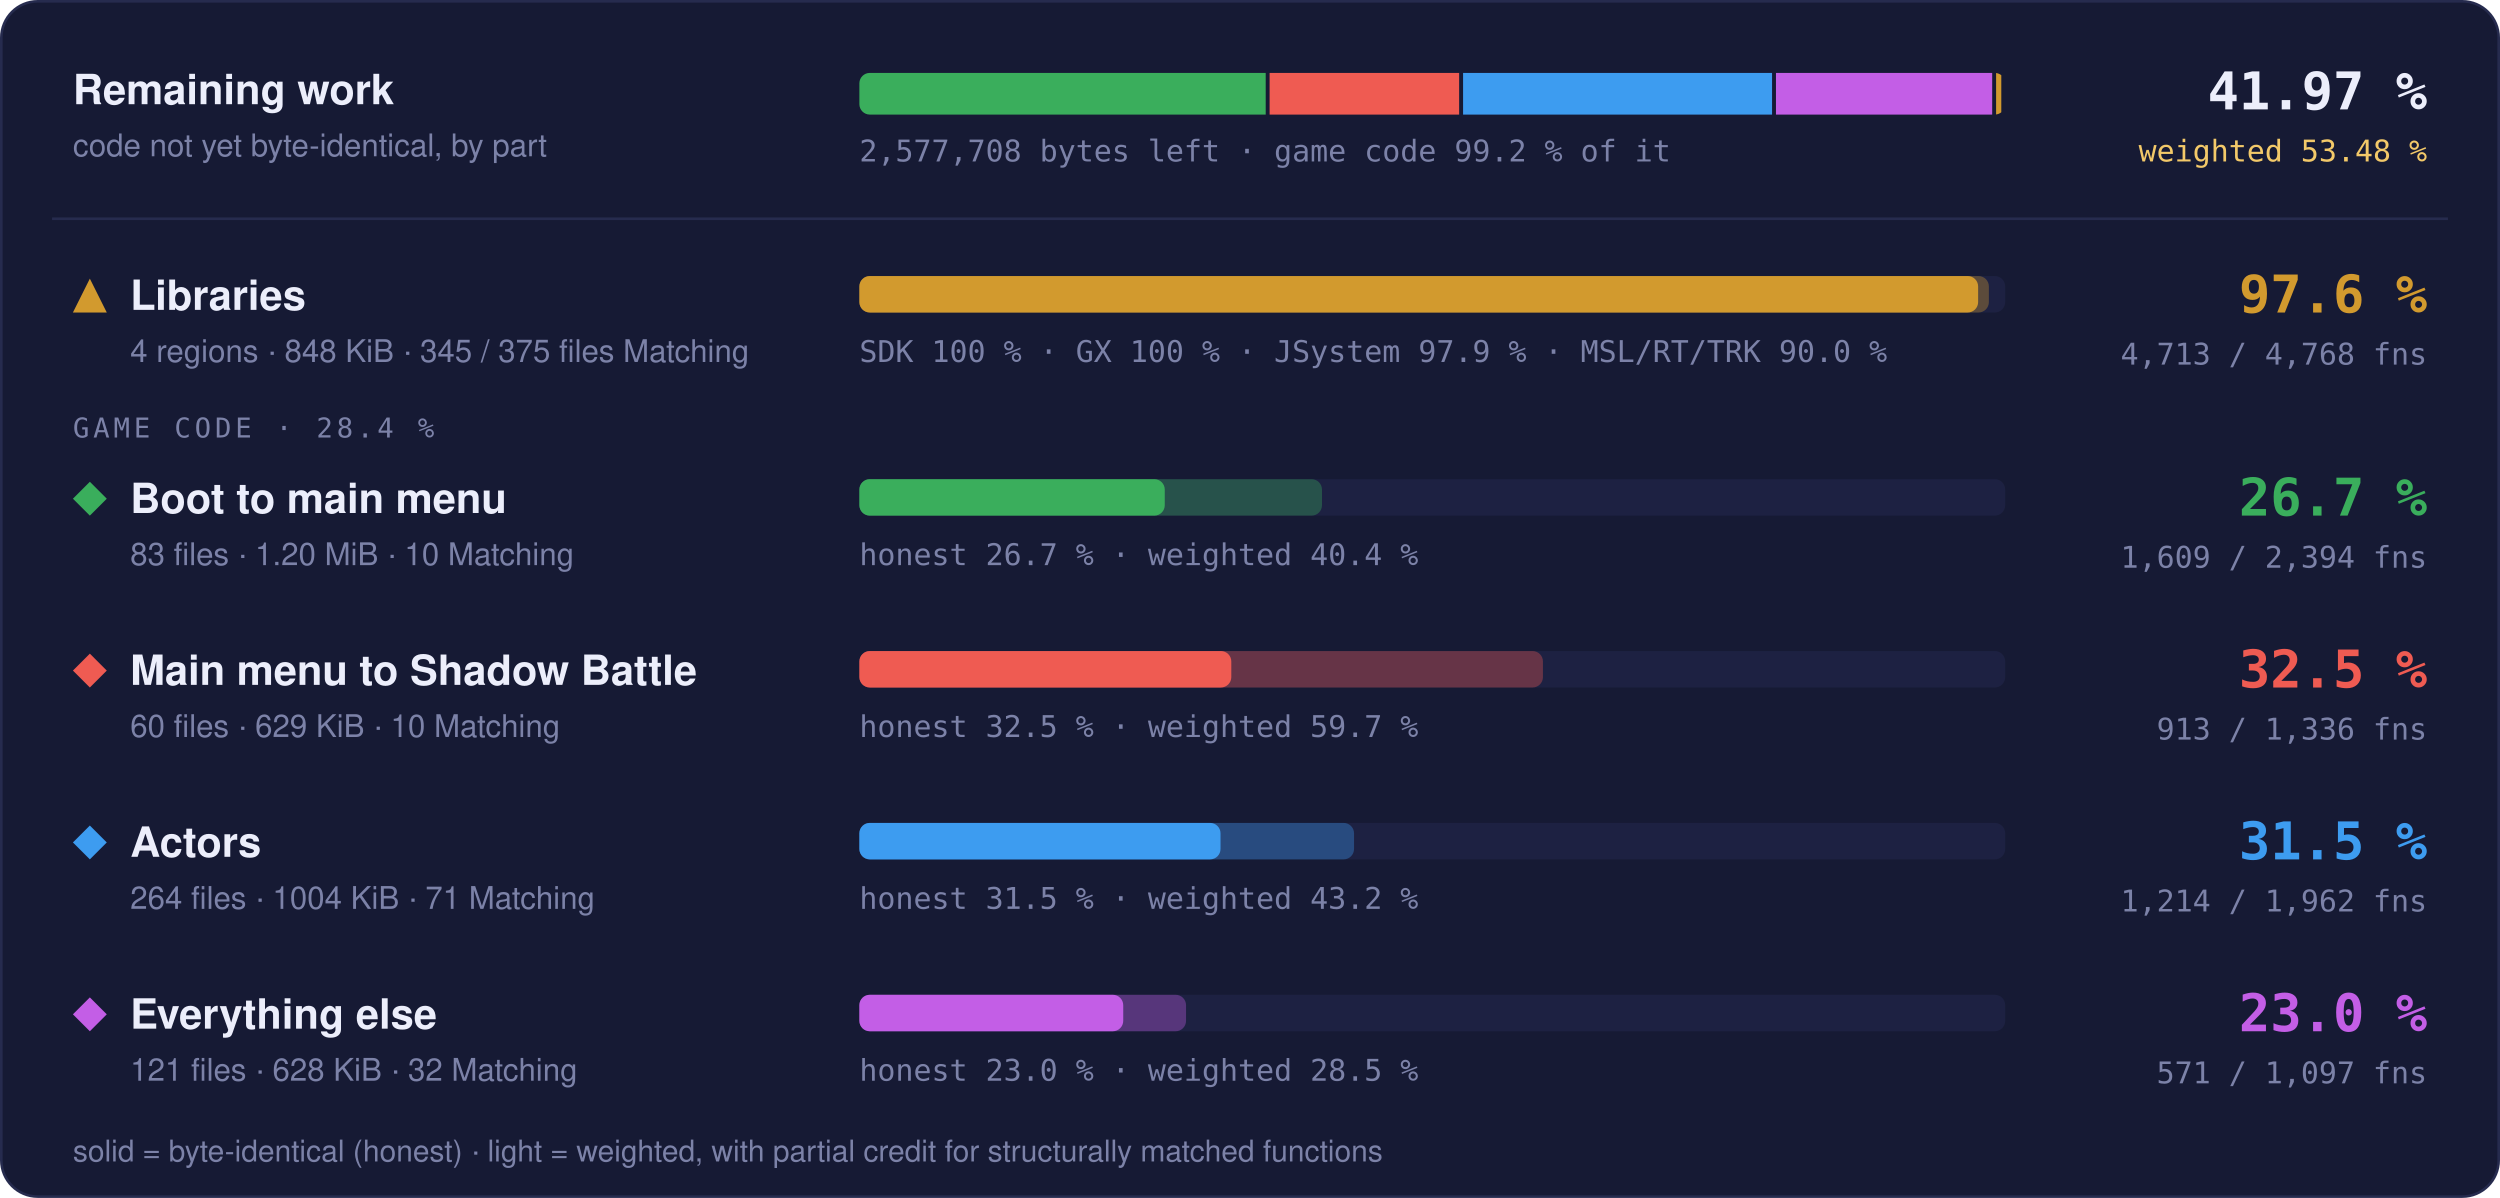
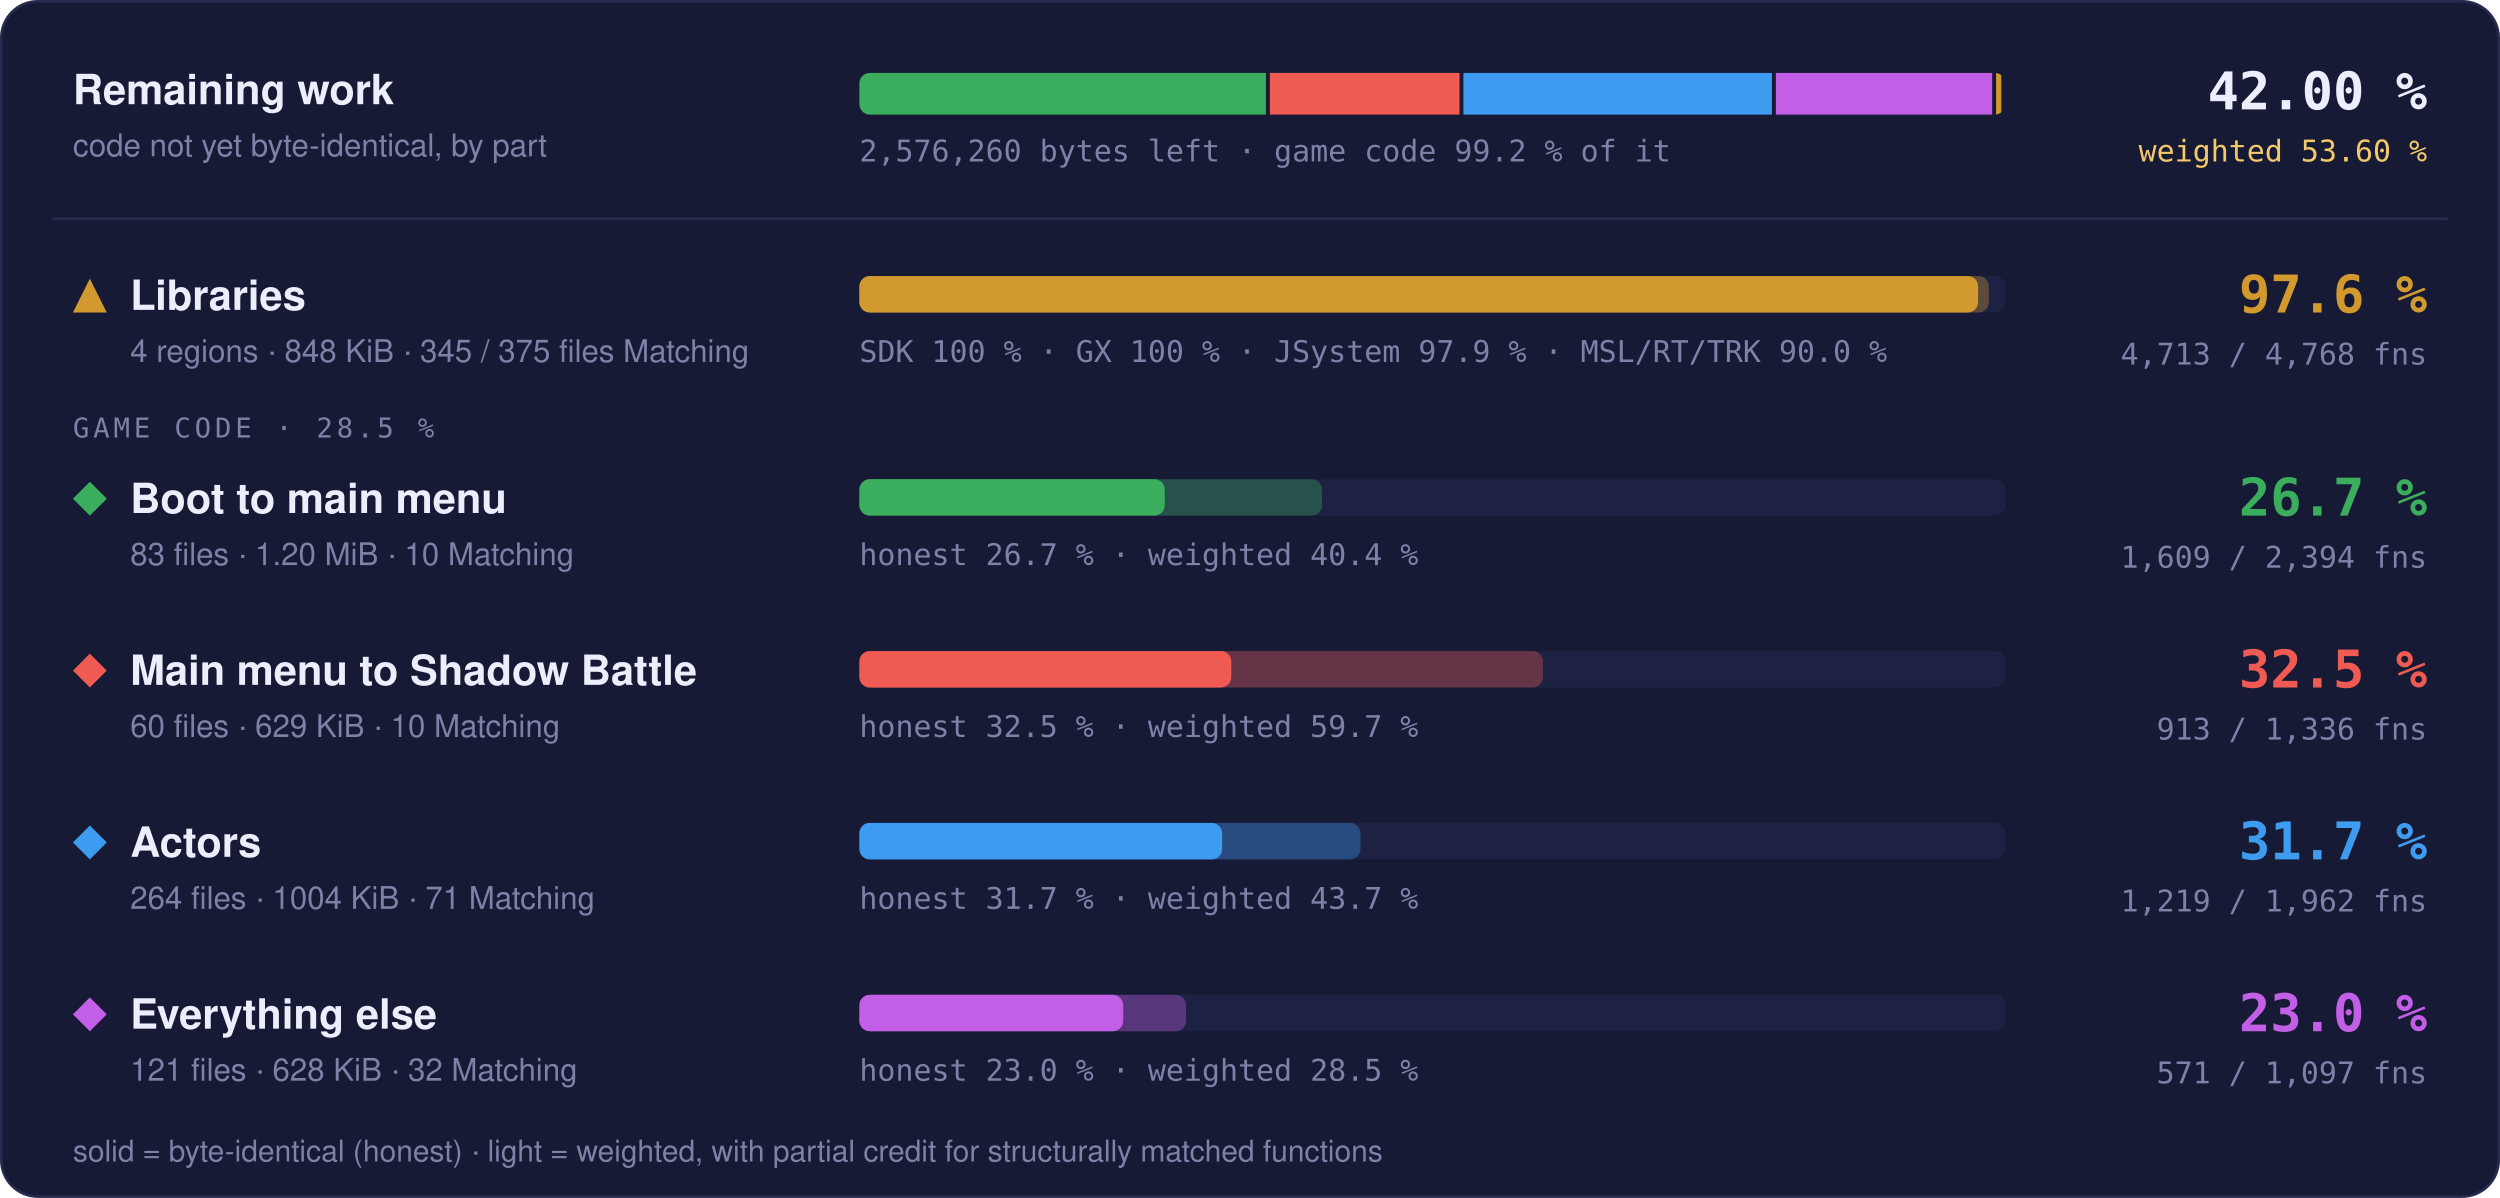
- <svg xmlns="http://www.w3.org/2000/svg" width="960" height="460" viewBox="0 0 960 460" role="img" aria-label="Progress overview: Libraries 97.6 % of code, 4713 of 4768 functions; Boot to main menu 26.7 % of code, 1609 of 2394 functions; Main menu to Shadow Battle 32.5 % of code, 913 of 1336 functions; Actors 31.5 % of code, 1214 of 1962 functions; Everything else 23.0 % of code, 571 of 1097 functions">
+ <svg xmlns="http://www.w3.org/2000/svg" width="960" height="460" viewBox="0 0 960 460" role="img" aria-label="Progress overview: Libraries 97.6 % of code, 4713 of 4768 functions; Boot to main menu 26.7 % of code, 1609 of 2394 functions; Main menu to Shadow Battle 32.5 % of code, 913 of 1336 functions; Actors 31.7 % of code, 1219 of 1962 functions; Everything else 23.0 % of code, 571 of 1097 functions">
  <style>text { font-family: -apple-system, BlinkMacSystemFont, 'Segoe UI', Helvetica, Arial, sans-serif; } .mono { font-family: ui-monospace, SFMono-Regular, 'SF Mono', Menlo, Consolas, monospace; } .grow { transform-box: fill-box; transform-origin: 0 50%; animation: grow 1.4s cubic-bezier(.2,.8,.2,1) both; } @keyframes grow { from { transform: scaleX(0); } } @media (prefers-reduced-motion: reduce) { * { animation: none !important; } }</style>
  <rect x="0.5" y="0.5" width="959" height="459" rx="14" fill="#161a34" stroke="#262b4e" />
  <text x="28" y="40" font-size="16" font-weight="700" fill="#eceefb">Remaining work</text>
  <text x="28" y="60" font-size="12" fill="#7c82a8">code not yet byte-identical, by part</text>
  <clipPath id="rw">
    <rect x="330" y="28" width="440" height="16" rx="4" />
  </clipPath>
  <g clip-path="url(#rw)">
-     <rect class="grow" x="330.00" y="28" width="156.03" height="16" fill="#3aae5c" />
-     <rect class="grow" x="487.53" y="28" width="72.78" height="16" fill="#ef5b52" />
-     <rect class="grow" x="561.82" y="28" width="118.65" height="16" fill="#3d9cf0" />
-     <rect class="grow" x="681.97" y="28" width="83.03" height="16" fill="#c35ee6" />
+     <rect class="grow" x="330.00" y="28" width="156.12" height="16" fill="#3aae5c" />
+     <rect class="grow" x="487.62" y="28" width="72.83" height="16" fill="#ef5b52" />
+     <rect class="grow" x="561.95" y="28" width="118.47" height="16" fill="#3d9cf0" />
+     <rect class="grow" x="681.92" y="28" width="83.08" height="16" fill="#c35ee6" />
    <rect class="grow" x="766.50" y="28" width="2.00" height="16" fill="#d29a2e" />
  </g>
-   <text x="330" y="62" class="mono" font-size="11.5" fill="#7c82a8">2,577,708 bytes left · game code 99.2 % of it</text>
-   <text x="932" y="42" text-anchor="end" class="mono" font-size="20" font-weight="700" fill="#eceefb">41.97 %</text>
-   <text x="932" y="62" text-anchor="end" class="mono" font-size="11.5" fill="#f3c969">weighted 53.48 %</text>
+   <text x="330" y="62" class="mono" font-size="11.5" fill="#7c82a8">2,576,260 bytes left · game code 99.2 % of it</text>
+   <text x="932" y="42" text-anchor="end" class="mono" font-size="20" font-weight="700" fill="#eceefb">42.00 %</text>
+   <text x="932" y="62" text-anchor="end" class="mono" font-size="11.5" fill="#f3c969">weighted 53.60 %</text>
  <line x1="20" x2="940" y1="84" y2="84" stroke="#262b4e" />
  <g fill="#d29a2e">
    <path d="M34.5 107L41 120L28 120Z" />
  </g>
  <text x="50" y="119" font-size="16" font-weight="700" fill="#eceefb">Libraries</text>
  <text x="50" y="139" font-size="12" fill="#7c82a8">4 regions · 848 KiB · 345 / 375 files Matching</text>
  <rect x="330" y="106" width="440" height="14" rx="4" fill="#1d2142" />
  <rect class="grow" style="animation-delay:0.0s" x="330" y="106" width="433.73" height="14" rx="4" fill="#d29a2e" fill-opacity="0.35" />
  <rect class="grow" style="animation-delay:0.0s" x="330" y="106" width="429.60" height="14" rx="4" fill="#d29a2e" />
  <text x="330" y="139" class="mono" font-size="11.5" fill="#7c82a8">SDK 100 % · GX 100 % · JSystem 97.9 % · MSL/RT/TRK 90.0 %</text>
  <text x="932" y="120" text-anchor="end" class="mono" font-size="20" font-weight="700" fill="#d29a2e">97.6 %</text>
  <text x="932" y="140" text-anchor="end" class="mono" font-size="11.5" fill="#7c82a8">4,713 / 4,768 fns</text>
-   <text x="28" y="168" class="mono" font-size="10.5" letter-spacing="0.14em" fill="#7c82a8">GAME CODE · 28.4 %</text>
+   <text x="28" y="168" class="mono" font-size="10.5" letter-spacing="0.14em" fill="#7c82a8">GAME CODE · 28.5 %</text>
  <g fill="#3aae5c">
    <path d="M34.5 185L41 191.5L34.5 198L28 191.5Z" />
  </g>
  <text x="50" y="197" font-size="16" font-weight="700" fill="#eceefb">Boot to main menu</text>
  <text x="50" y="217" font-size="12" fill="#7c82a8">83 files · 1.20 MiB · 10 Matching</text>
  <rect x="330" y="184" width="440" height="14" rx="4" fill="#1d2142" />
  <rect class="grow" style="animation-delay:0.1s" x="330" y="184" width="177.64" height="14" rx="4" fill="#3aae5c" fill-opacity="0.35" />
  <rect class="grow" style="animation-delay:0.1s" x="330" y="184" width="117.27" height="14" rx="4" fill="#3aae5c" />
  <text x="330" y="217" class="mono" font-size="11.5" fill="#7c82a8">honest 26.7 % · weighted 40.4 %</text>
  <text x="932" y="198" text-anchor="end" class="mono" font-size="20" font-weight="700" fill="#3aae5c">26.7 %</text>
  <text x="932" y="218" text-anchor="end" class="mono" font-size="11.5" fill="#7c82a8">1,609 / 2,394 fns</text>
  <g fill="#ef5b52">
    <path d="M34.5 251L41 257.5L34.5 264L28 257.5Z" />
  </g>
  <text x="50" y="263" font-size="16" font-weight="700" fill="#eceefb">Main menu to Shadow Battle</text>
  <text x="50" y="283" font-size="12" fill="#7c82a8">60 files · 629 KiB · 10 Matching</text>
  <rect x="330" y="250" width="440" height="14" rx="4" fill="#1d2142" />
  <rect class="grow" style="animation-delay:0.2s" x="330" y="250" width="262.49" height="14" rx="4" fill="#ef5b52" fill-opacity="0.35" />
  <rect class="grow" style="animation-delay:0.2s" x="330" y="250" width="142.82" height="14" rx="4" fill="#ef5b52" />
  <text x="330" y="283" class="mono" font-size="11.5" fill="#7c82a8">honest 32.5 % · weighted 59.7 %</text>
  <text x="932" y="264" text-anchor="end" class="mono" font-size="20" font-weight="700" fill="#ef5b52">32.5 %</text>
  <text x="932" y="284" text-anchor="end" class="mono" font-size="11.5" fill="#7c82a8">913 / 1,336 fns</text>
  <g fill="#3d9cf0">
    <path d="M34.5 317L41 323.5L34.5 330L28 323.5Z" />
  </g>
  <text x="50" y="329" font-size="16" font-weight="700" fill="#eceefb">Actors</text>
  <text x="50" y="349" font-size="12" fill="#7c82a8">264 files · 1004 KiB · 71 Matching</text>
  <rect x="330" y="316" width="440" height="14" rx="4" fill="#1d2142" />
-   <rect class="grow" style="animation-delay:0.3s" x="330" y="316" width="189.95" height="14" rx="4" fill="#3d9cf0" fill-opacity="0.35" />
-   <rect class="grow" style="animation-delay:0.3s" x="330" y="316" width="138.68" height="14" rx="4" fill="#3d9cf0" />
-   <text x="330" y="349" class="mono" font-size="11.5" fill="#7c82a8">honest 31.5 % · weighted 43.2 %</text>
-   <text x="932" y="330" text-anchor="end" class="mono" font-size="20" font-weight="700" fill="#3d9cf0">31.5 %</text>
-   <text x="932" y="350" text-anchor="end" class="mono" font-size="11.5" fill="#7c82a8">1,214 / 1,962 fns</text>
+   <rect class="grow" style="animation-delay:0.3s" x="330" y="316" width="192.40" height="14" rx="4" fill="#3d9cf0" fill-opacity="0.35" />
+   <rect class="grow" style="animation-delay:0.3s" x="330" y="316" width="139.30" height="14" rx="4" fill="#3d9cf0" />
+   <text x="330" y="349" class="mono" font-size="11.5" fill="#7c82a8">honest 31.7 % · weighted 43.7 %</text>
+   <text x="932" y="330" text-anchor="end" class="mono" font-size="20" font-weight="700" fill="#3d9cf0">31.7 %</text>
+   <text x="932" y="350" text-anchor="end" class="mono" font-size="11.5" fill="#7c82a8">1,219 / 1,962 fns</text>
  <g fill="#c35ee6">
    <path d="M34.5 383L41 389.5L34.5 396L28 389.5Z" />
  </g>
  <text x="50" y="395" font-size="16" font-weight="700" fill="#eceefb">Everything else</text>
  <text x="50" y="415" font-size="12" fill="#7c82a8">121 files · 628 KiB · 32 Matching</text>
  <rect x="330" y="382" width="440" height="14" rx="4" fill="#1d2142" />
  <rect class="grow" style="animation-delay:0.4s" x="330" y="382" width="125.44" height="14" rx="4" fill="#c35ee6" fill-opacity="0.35" />
  <rect class="grow" style="animation-delay:0.4s" x="330" y="382" width="101.32" height="14" rx="4" fill="#c35ee6" />
  <text x="330" y="415" class="mono" font-size="11.5" fill="#7c82a8">honest 23.0 % · weighted 28.5 %</text>
  <text x="932" y="396" text-anchor="end" class="mono" font-size="20" font-weight="700" fill="#c35ee6">23.0 %</text>
  <text x="932" y="416" text-anchor="end" class="mono" font-size="11.5" fill="#7c82a8">571 / 1,097 fns</text>
  <text x="28" y="446" font-size="11.5" fill="#7c82a8">solid = byte-identical (honest) · light = weighted, with partial credit for structurally matched functions</text>
</svg>
